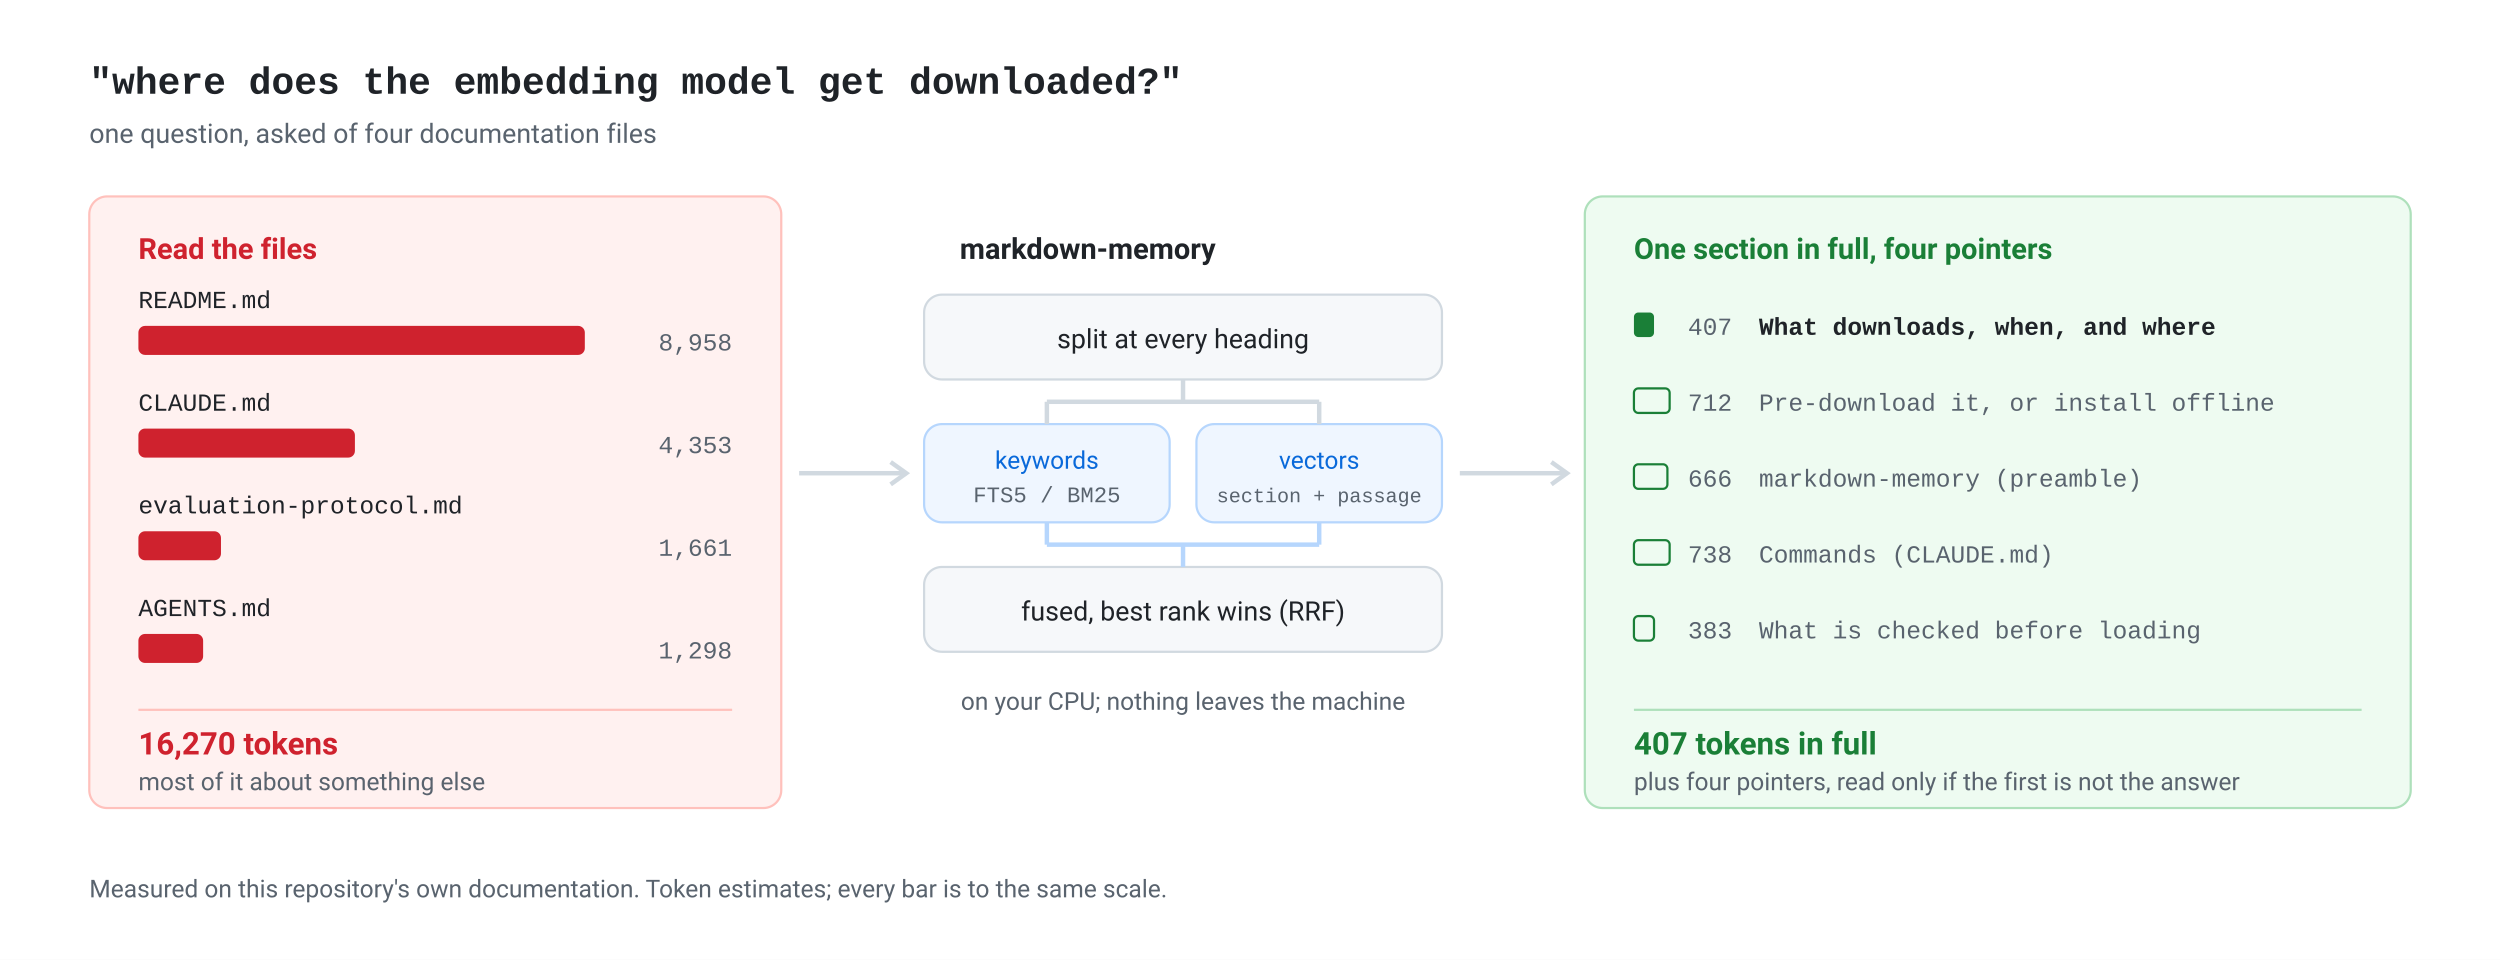
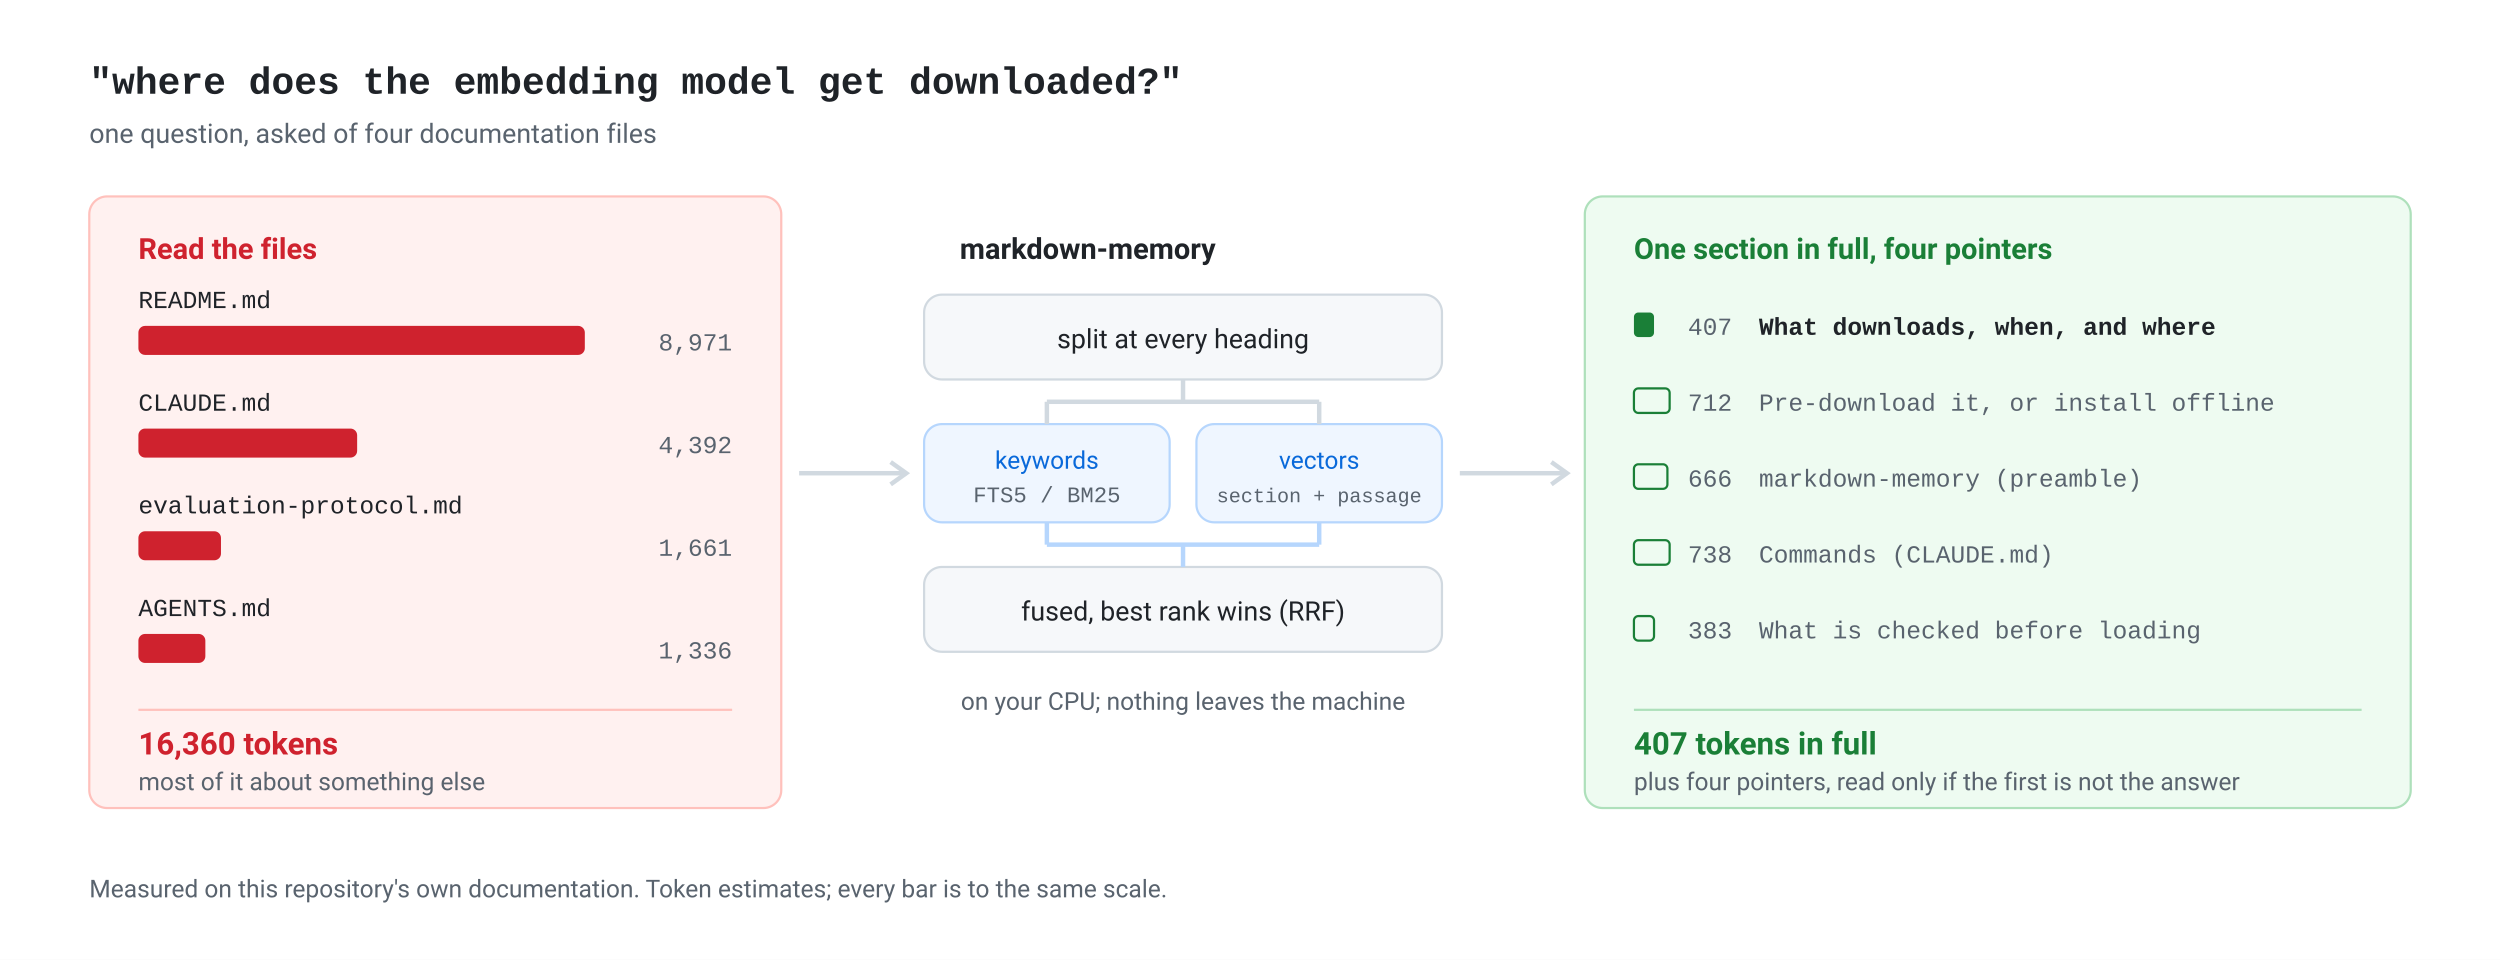
- <svg xmlns="http://www.w3.org/2000/svg" viewBox="0 0 1120 430" width="1120" height="430" role="img" aria-label="One question: reading four whole files costs 16,270 tokens; markdown-memory returns the section that answers in full, 407 tokens, with four pointers to the rest.">
+ <svg xmlns="http://www.w3.org/2000/svg" viewBox="0 0 1120 430" width="1120" height="430" role="img" aria-label="One question: reading four whole files costs 16,360 tokens; markdown-memory returns the section that answers in full, 407 tokens, with four pointers to the rest.">
  <rect width="1120" height="430" fill="#ffffff" />
  <text x="40" y="42" font-family="ui-monospace,SFMono-Regular,Menlo,Consolas,'Liberation Mono',monospace" font-size="17" font-weight="600" fill="#1f2328" text-anchor="start">"where does the embedding model get downloaded?"</text>
  <text x="40" y="64" font-family="ui-sans-serif,-apple-system,BlinkMacSystemFont,'Segoe UI',Roboto,'Helvetica Neue',Arial,sans-serif" font-size="12" font-weight="400" fill="#59636e" text-anchor="start">one question, asked of four documentation files</text>
  <rect x="40" y="88" width="310" height="274" rx="8" fill="#fff1f0" stroke="#ffc1bc" stroke-width="1" />
  <text x="62" y="116" font-family="ui-sans-serif,-apple-system,BlinkMacSystemFont,'Segoe UI',Roboto,'Helvetica Neue',Arial,sans-serif" font-size="13" font-weight="600" fill="#cf222e" text-anchor="start">Read the files</text>
  <text x="62" y="138" font-family="ui-monospace,SFMono-Regular,Menlo,Consolas,'Liberation Mono',monospace" font-size="11" font-weight="400" fill="#1f2328" text-anchor="start">README.md</text>
  <rect x="62" y="146" width="200" height="13" rx="3" fill="#cf222e" stroke="none" stroke-width="1" />
-   <text x="328" y="157" font-family="ui-monospace,SFMono-Regular,Menlo,Consolas,'Liberation Mono',monospace" font-size="11" font-weight="400" fill="#59636e" text-anchor="end">8,958</text>
+   <text x="328" y="157" font-family="ui-monospace,SFMono-Regular,Menlo,Consolas,'Liberation Mono',monospace" font-size="11" font-weight="400" fill="#59636e" text-anchor="end">8,971</text>
  <text x="62" y="184" font-family="ui-monospace,SFMono-Regular,Menlo,Consolas,'Liberation Mono',monospace" font-size="11" font-weight="400" fill="#1f2328" text-anchor="start">CLAUDE.md</text>
-   <rect x="62" y="192" width="97" height="13" rx="3" fill="#cf222e" stroke="none" stroke-width="1" />
-   <text x="328" y="203" font-family="ui-monospace,SFMono-Regular,Menlo,Consolas,'Liberation Mono',monospace" font-size="11" font-weight="400" fill="#59636e" text-anchor="end">4,353</text>
+   <rect x="62" y="192" width="98" height="13" rx="3" fill="#cf222e" stroke="none" stroke-width="1" />
+   <text x="328" y="203" font-family="ui-monospace,SFMono-Regular,Menlo,Consolas,'Liberation Mono',monospace" font-size="11" font-weight="400" fill="#59636e" text-anchor="end">4,392</text>
  <text x="62" y="230" font-family="ui-monospace,SFMono-Regular,Menlo,Consolas,'Liberation Mono',monospace" font-size="11" font-weight="400" fill="#1f2328" text-anchor="start">evaluation-protocol.md</text>
  <rect x="62" y="238" width="37" height="13" rx="3" fill="#cf222e" stroke="none" stroke-width="1" />
  <text x="328" y="249" font-family="ui-monospace,SFMono-Regular,Menlo,Consolas,'Liberation Mono',monospace" font-size="11" font-weight="400" fill="#59636e" text-anchor="end">1,661</text>
  <text x="62" y="276" font-family="ui-monospace,SFMono-Regular,Menlo,Consolas,'Liberation Mono',monospace" font-size="11" font-weight="400" fill="#1f2328" text-anchor="start">AGENTS.md</text>
-   <rect x="62" y="284" width="29" height="13" rx="3" fill="#cf222e" stroke="none" stroke-width="1" />
-   <text x="328" y="295" font-family="ui-monospace,SFMono-Regular,Menlo,Consolas,'Liberation Mono',monospace" font-size="11" font-weight="400" fill="#59636e" text-anchor="end">1,298</text>
+   <rect x="62" y="284" width="30" height="13" rx="3" fill="#cf222e" stroke="none" stroke-width="1" />
+   <text x="328" y="295" font-family="ui-monospace,SFMono-Regular,Menlo,Consolas,'Liberation Mono',monospace" font-size="11" font-weight="400" fill="#59636e" text-anchor="end">1,336</text>
  <path d="M62 318 L328 318" stroke="#ffc1bc" stroke-width="1" />
-   <text x="62" y="338" font-family="ui-sans-serif,-apple-system,BlinkMacSystemFont,'Segoe UI',Roboto,'Helvetica Neue',Arial,sans-serif" font-size="14" font-weight="600" fill="#cf222e" text-anchor="start">16,270 tokens</text>
+   <text x="62" y="338" font-family="ui-sans-serif,-apple-system,BlinkMacSystemFont,'Segoe UI',Roboto,'Helvetica Neue',Arial,sans-serif" font-size="14" font-weight="600" fill="#cf222e" text-anchor="start">16,360 tokens</text>
  <text x="62" y="354" font-family="ui-sans-serif,-apple-system,BlinkMacSystemFont,'Segoe UI',Roboto,'Helvetica Neue',Arial,sans-serif" font-size="11" font-weight="400" fill="#59636e" text-anchor="start">most of it about something else</text>
  <text x="430" y="116" font-family="ui-sans-serif,-apple-system,BlinkMacSystemFont,'Segoe UI',Roboto,'Helvetica Neue',Arial,sans-serif" font-size="13" font-weight="600" fill="#1f2328" text-anchor="start">markdown-memory</text>
  <rect x="414" y="132" width="232" height="38" rx="8" fill="#f6f8fa" stroke="#d1d9e0" stroke-width="1" />
  <text x="530" y="156" font-family="ui-sans-serif,-apple-system,BlinkMacSystemFont,'Segoe UI',Roboto,'Helvetica Neue',Arial,sans-serif" font-size="12" font-weight="400" fill="#1f2328" text-anchor="middle">split at every heading</text>
  <rect x="414" y="190" width="110" height="44" rx="8" fill="#eff6ff" stroke="#b6d6fd" stroke-width="1" />
  <text x="469" y="210" font-family="ui-sans-serif,-apple-system,BlinkMacSystemFont,'Segoe UI',Roboto,'Helvetica Neue',Arial,sans-serif" font-size="11" font-weight="400" fill="#0969da" text-anchor="middle">keywords</text>
  <text x="469" y="225" font-family="ui-monospace,SFMono-Regular,Menlo,Consolas,'Liberation Mono',monospace" font-size="10" font-weight="400" fill="#59636e" text-anchor="middle">FTS5 / BM25</text>
  <rect x="536" y="190" width="110" height="44" rx="8" fill="#eff6ff" stroke="#b6d6fd" stroke-width="1" />
  <text x="591" y="210" font-family="ui-sans-serif,-apple-system,BlinkMacSystemFont,'Segoe UI',Roboto,'Helvetica Neue',Arial,sans-serif" font-size="11" font-weight="400" fill="#0969da" text-anchor="middle">vectors</text>
  <text x="591" y="225" font-family="ui-monospace,SFMono-Regular,Menlo,Consolas,'Liberation Mono',monospace" font-size="9" font-weight="400" fill="#59636e" text-anchor="middle">section + passage</text>
  <rect x="414" y="254" width="232" height="38" rx="8" fill="#f6f8fa" stroke="#d1d9e0" stroke-width="1" />
  <text x="530" y="278" font-family="ui-sans-serif,-apple-system,BlinkMacSystemFont,'Segoe UI',Roboto,'Helvetica Neue',Arial,sans-serif" font-size="12" font-weight="400" fill="#1f2328" text-anchor="middle">fused, best rank wins (RRF)</text>
  <path d="M530 170 L530 180 M469 180 L591 180 M469 180 L469 190 M591 180 L591 190" stroke="#d1d9e0" stroke-width="2" fill="none" />
  <path d="M469 234 L469 244 M591 234 L591 244 M469 244 L591 244 M530 244 L530 254" stroke="#b6d6fd" stroke-width="2" fill="none" />
  <text x="530" y="318" font-family="ui-sans-serif,-apple-system,BlinkMacSystemFont,'Segoe UI',Roboto,'Helvetica Neue',Arial,sans-serif" font-size="11" font-weight="400" fill="#59636e" text-anchor="middle">on your CPU; nothing leaves the machine</text>
  <path d="M358 212 L406 212" stroke="#d1d9e0" stroke-width="2" fill="none" />
  <path d="M399 207 L406 212 L399 217" fill="none" stroke="#d1d9e0" stroke-width="2" />
  <path d="M654 212 L702 212" stroke="#d1d9e0" stroke-width="2" fill="none" />
  <path d="M695 207 L702 212 L695 217" fill="none" stroke="#d1d9e0" stroke-width="2" />
  <rect x="710" y="88" width="370" height="274" rx="8" fill="#eefbf1" stroke="#aee0bb" stroke-width="1" />
  <text x="732" y="116" font-family="ui-sans-serif,-apple-system,BlinkMacSystemFont,'Segoe UI',Roboto,'Helvetica Neue',Arial,sans-serif" font-size="13" font-weight="600" fill="#1a7f37" text-anchor="start">One section in full, four pointers</text>
  <rect x="732" y="140" width="9" height="11" rx="2" fill="#1a7f37" stroke="none" stroke-width="1" />
  <text x="776" y="150" font-family="ui-monospace,SFMono-Regular,Menlo,Consolas,'Liberation Mono',monospace" font-size="11" font-weight="400" fill="#59636e" text-anchor="end">407</text>
  <text x="788" y="150" font-family="ui-monospace,SFMono-Regular,Menlo,Consolas,'Liberation Mono',monospace" font-size="11" font-weight="600" fill="#1f2328" text-anchor="start">What downloads, when, and where</text>
  <rect x="732" y="174" width="16" height="11" rx="2" fill="none" stroke="#1a7f37" stroke-width="1" />
  <text x="776" y="184" font-family="ui-monospace,SFMono-Regular,Menlo,Consolas,'Liberation Mono',monospace" font-size="11" font-weight="400" fill="#59636e" text-anchor="end">712</text>
  <text x="788" y="184" font-family="ui-monospace,SFMono-Regular,Menlo,Consolas,'Liberation Mono',monospace" font-size="11" font-weight="400" fill="#59636e" text-anchor="start">Pre-download it, or install offline</text>
  <rect x="732" y="208" width="15" height="11" rx="2" fill="none" stroke="#1a7f37" stroke-width="1" />
  <text x="776" y="218" font-family="ui-monospace,SFMono-Regular,Menlo,Consolas,'Liberation Mono',monospace" font-size="11" font-weight="400" fill="#59636e" text-anchor="end">666</text>
  <text x="788" y="218" font-family="ui-monospace,SFMono-Regular,Menlo,Consolas,'Liberation Mono',monospace" font-size="11" font-weight="400" fill="#59636e" text-anchor="start">markdown-memory  (preamble)</text>
  <rect x="732" y="242" width="16" height="11" rx="2" fill="none" stroke="#1a7f37" stroke-width="1" />
  <text x="776" y="252" font-family="ui-monospace,SFMono-Regular,Menlo,Consolas,'Liberation Mono',monospace" font-size="11" font-weight="400" fill="#59636e" text-anchor="end">738</text>
  <text x="788" y="252" font-family="ui-monospace,SFMono-Regular,Menlo,Consolas,'Liberation Mono',monospace" font-size="11" font-weight="400" fill="#59636e" text-anchor="start">Commands  (CLAUDE.md)</text>
  <rect x="732" y="276" width="9" height="11" rx="2" fill="none" stroke="#1a7f37" stroke-width="1" />
  <text x="776" y="286" font-family="ui-monospace,SFMono-Regular,Menlo,Consolas,'Liberation Mono',monospace" font-size="11" font-weight="400" fill="#59636e" text-anchor="end">383</text>
  <text x="788" y="286" font-family="ui-monospace,SFMono-Regular,Menlo,Consolas,'Liberation Mono',monospace" font-size="11" font-weight="400" fill="#59636e" text-anchor="start">What is checked before loading</text>
  <path d="M732 318 L1058 318" stroke="#aee0bb" stroke-width="1" />
  <text x="732" y="338" font-family="ui-sans-serif,-apple-system,BlinkMacSystemFont,'Segoe UI',Roboto,'Helvetica Neue',Arial,sans-serif" font-size="14" font-weight="600" fill="#1a7f37" text-anchor="start">407 tokens in full</text>
  <text x="732" y="354" font-family="ui-sans-serif,-apple-system,BlinkMacSystemFont,'Segoe UI',Roboto,'Helvetica Neue',Arial,sans-serif" font-size="11" font-weight="400" fill="#59636e" text-anchor="start">plus four pointers, read only if the first is not the answer</text>
  <text x="40" y="402" font-family="ui-sans-serif,-apple-system,BlinkMacSystemFont,'Segoe UI',Roboto,'Helvetica Neue',Arial,sans-serif" font-size="11" font-weight="400" fill="#59636e" text-anchor="start">Measured on this repository's own documentation. Token estimates; every bar is to the same scale.</text>
</svg>
